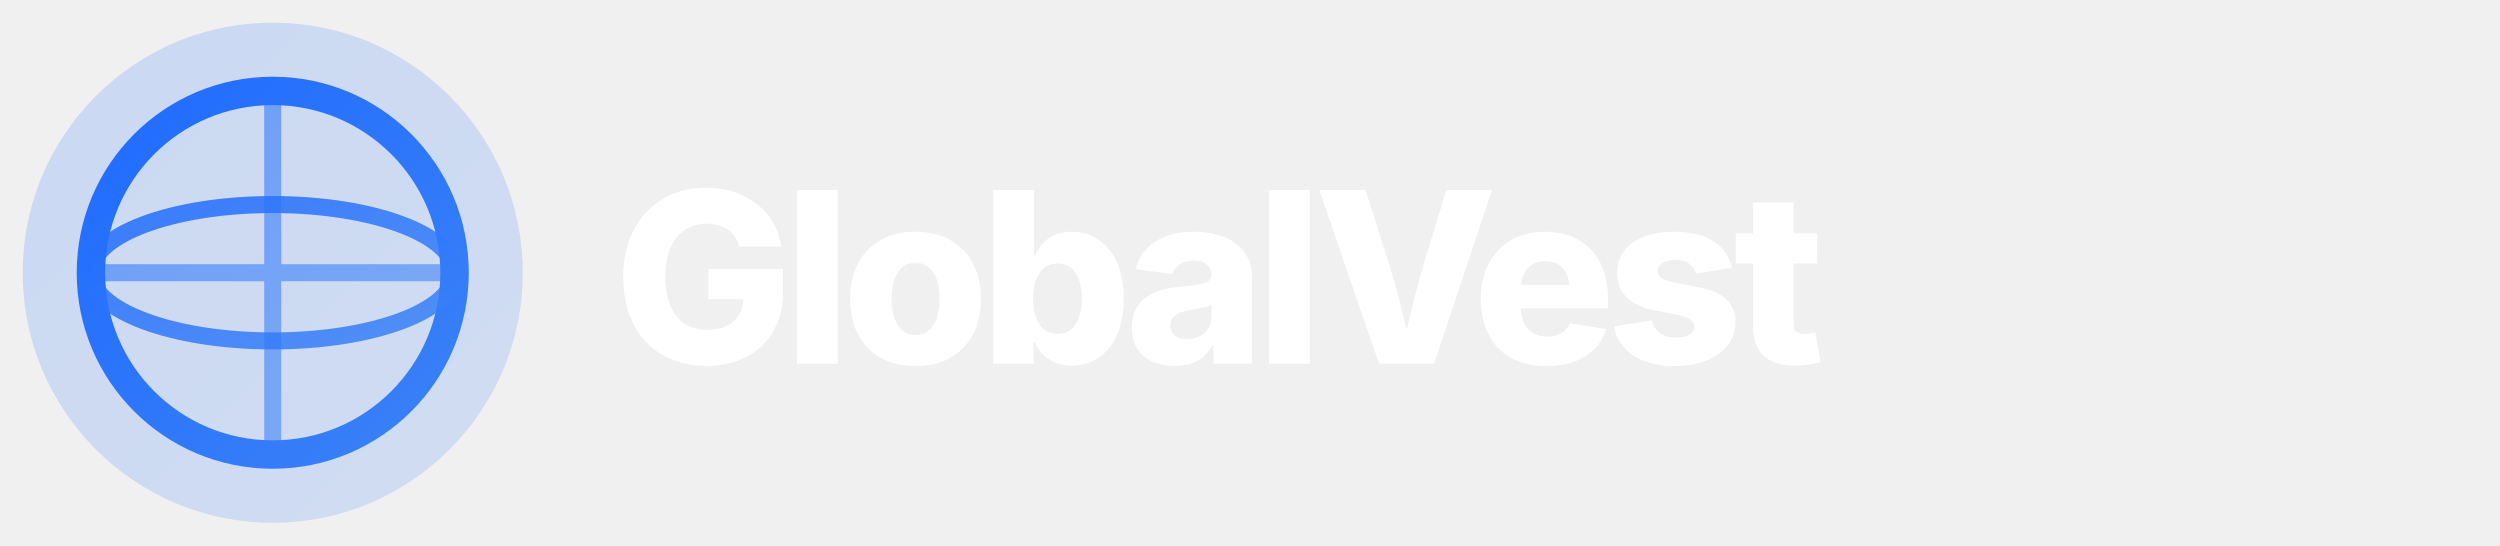
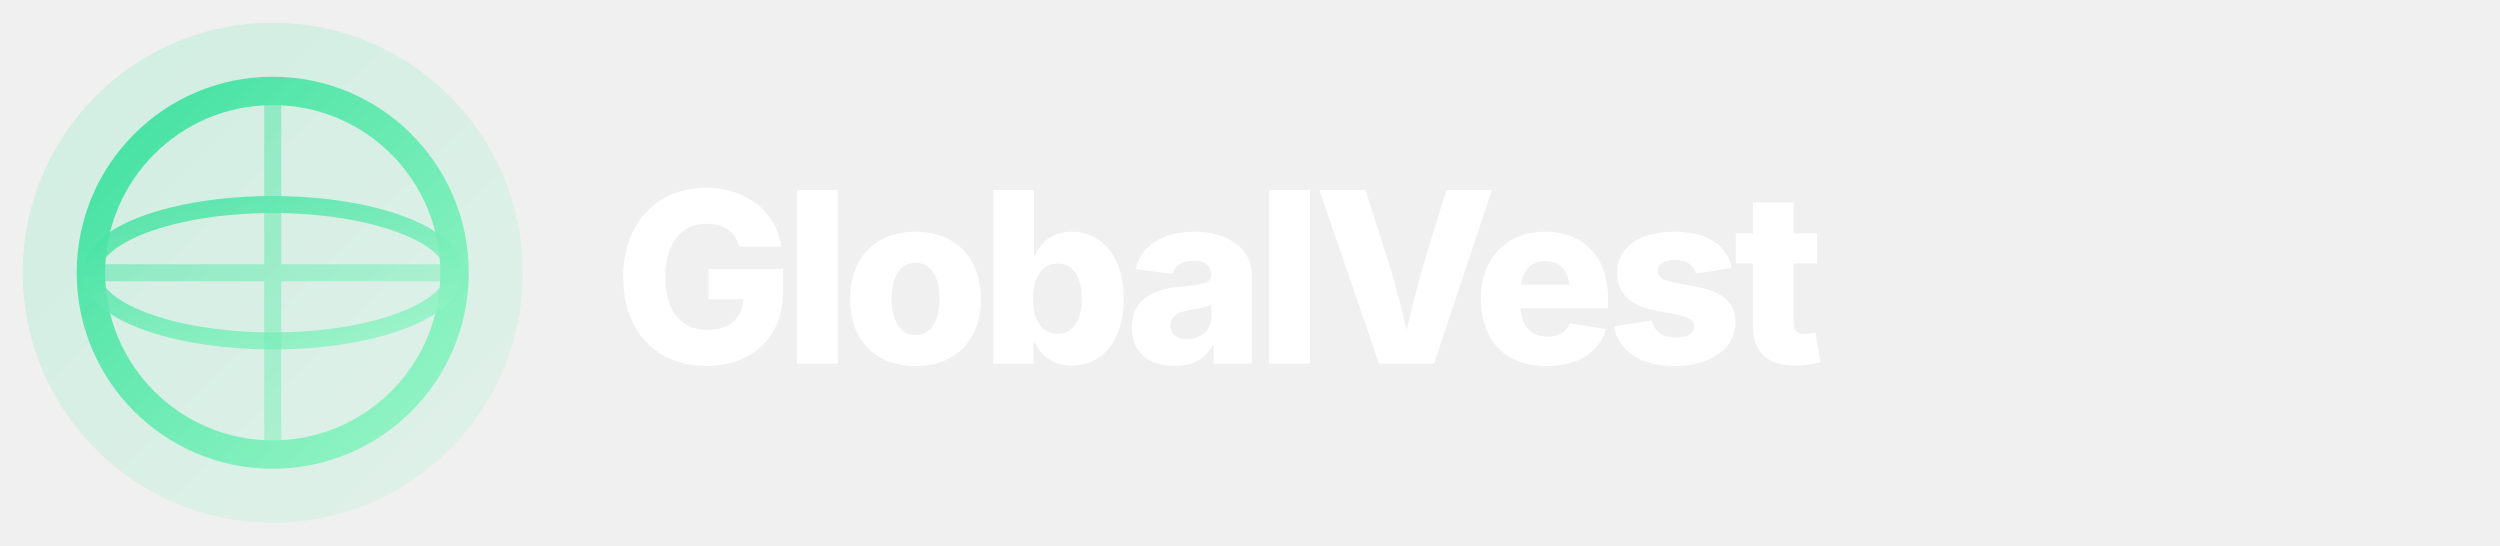
<svg xmlns="http://www.w3.org/2000/svg" viewBox="0 0 220 48" role="img" aria-label="GlobalVest">
  <defs>
    <linearGradient id="gvGradLight" x1="0%" y1="0%" x2="100%" y2="100%">
-       <stop offset="0%" stop-color="#1F6BFF" />
-       <stop offset="100%" stop-color="#3B82F6" />
+       <stop offset="0%" stop-color="#3EE0A0" />
+       <stop offset="100%" stop-color="#9AF5C8" />
    </linearGradient>
  </defs>
  <circle cx="24" cy="24" r="22" fill="url(#gvGradLight)" opacity="0.18" />
  <circle cx="24" cy="24" r="16" fill="none" stroke="url(#gvGradLight)" stroke-width="2.5" />
  <ellipse cx="24" cy="24" rx="16" ry="6" fill="none" stroke="url(#gvGradLight)" stroke-width="1.5" opacity="0.85" />
  <path d="M8 24h32M24 8v32" stroke="url(#gvGradLight)" stroke-width="1.5" opacity="0.55" />
  <text x="54" y="32" font-family="Inter, Manrope, -apple-system, sans-serif" font-weight="800" font-size="21" fill="#FFFFFF" letter-spacing="-0.04em">GlobalVest</text>
</svg>
